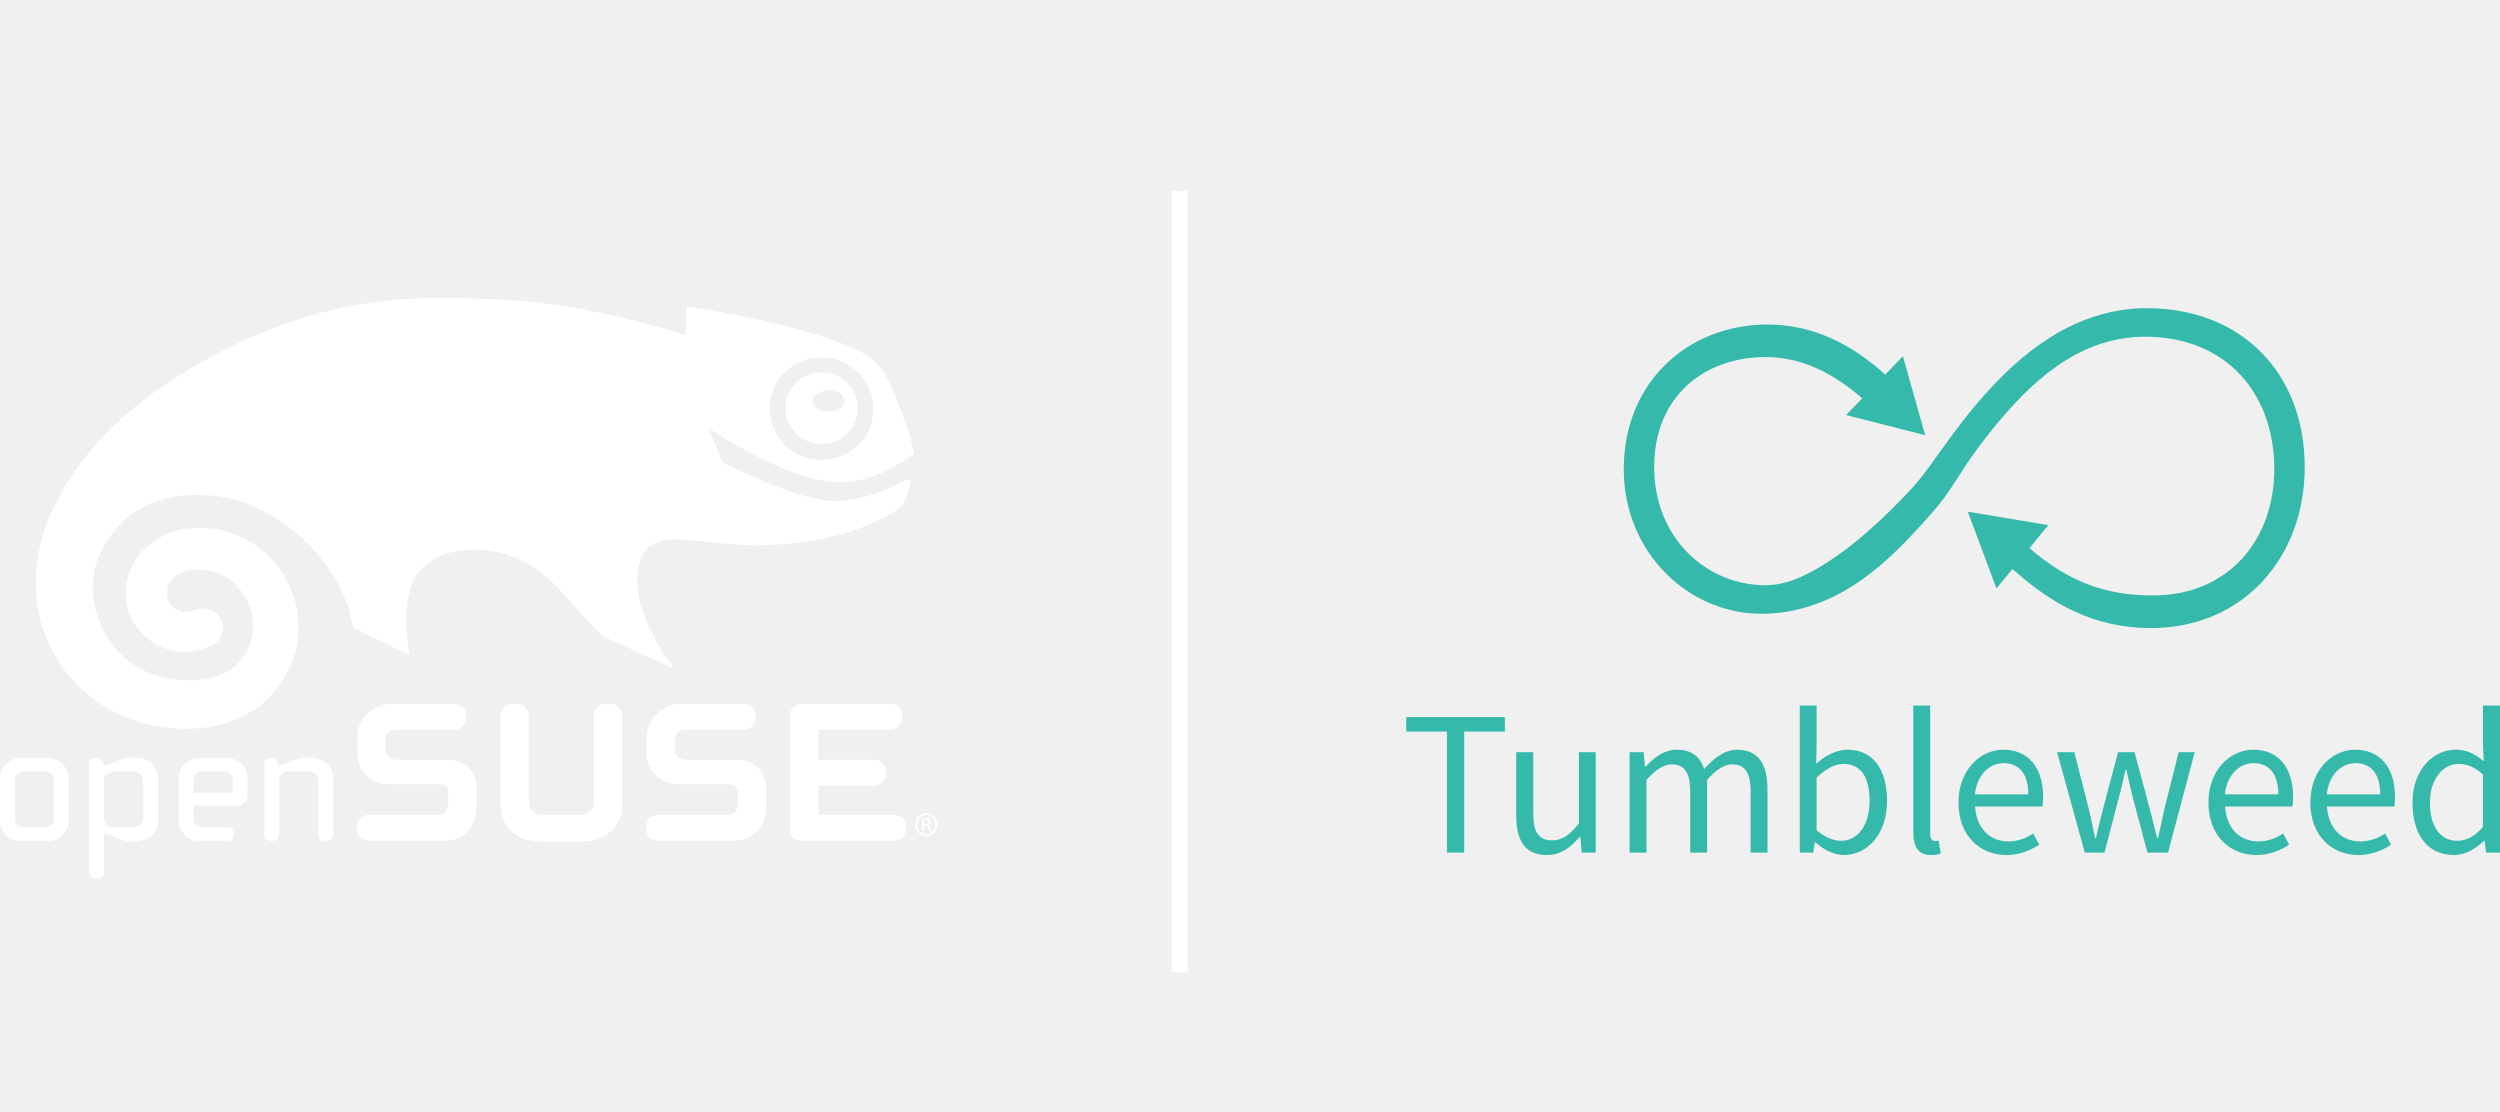
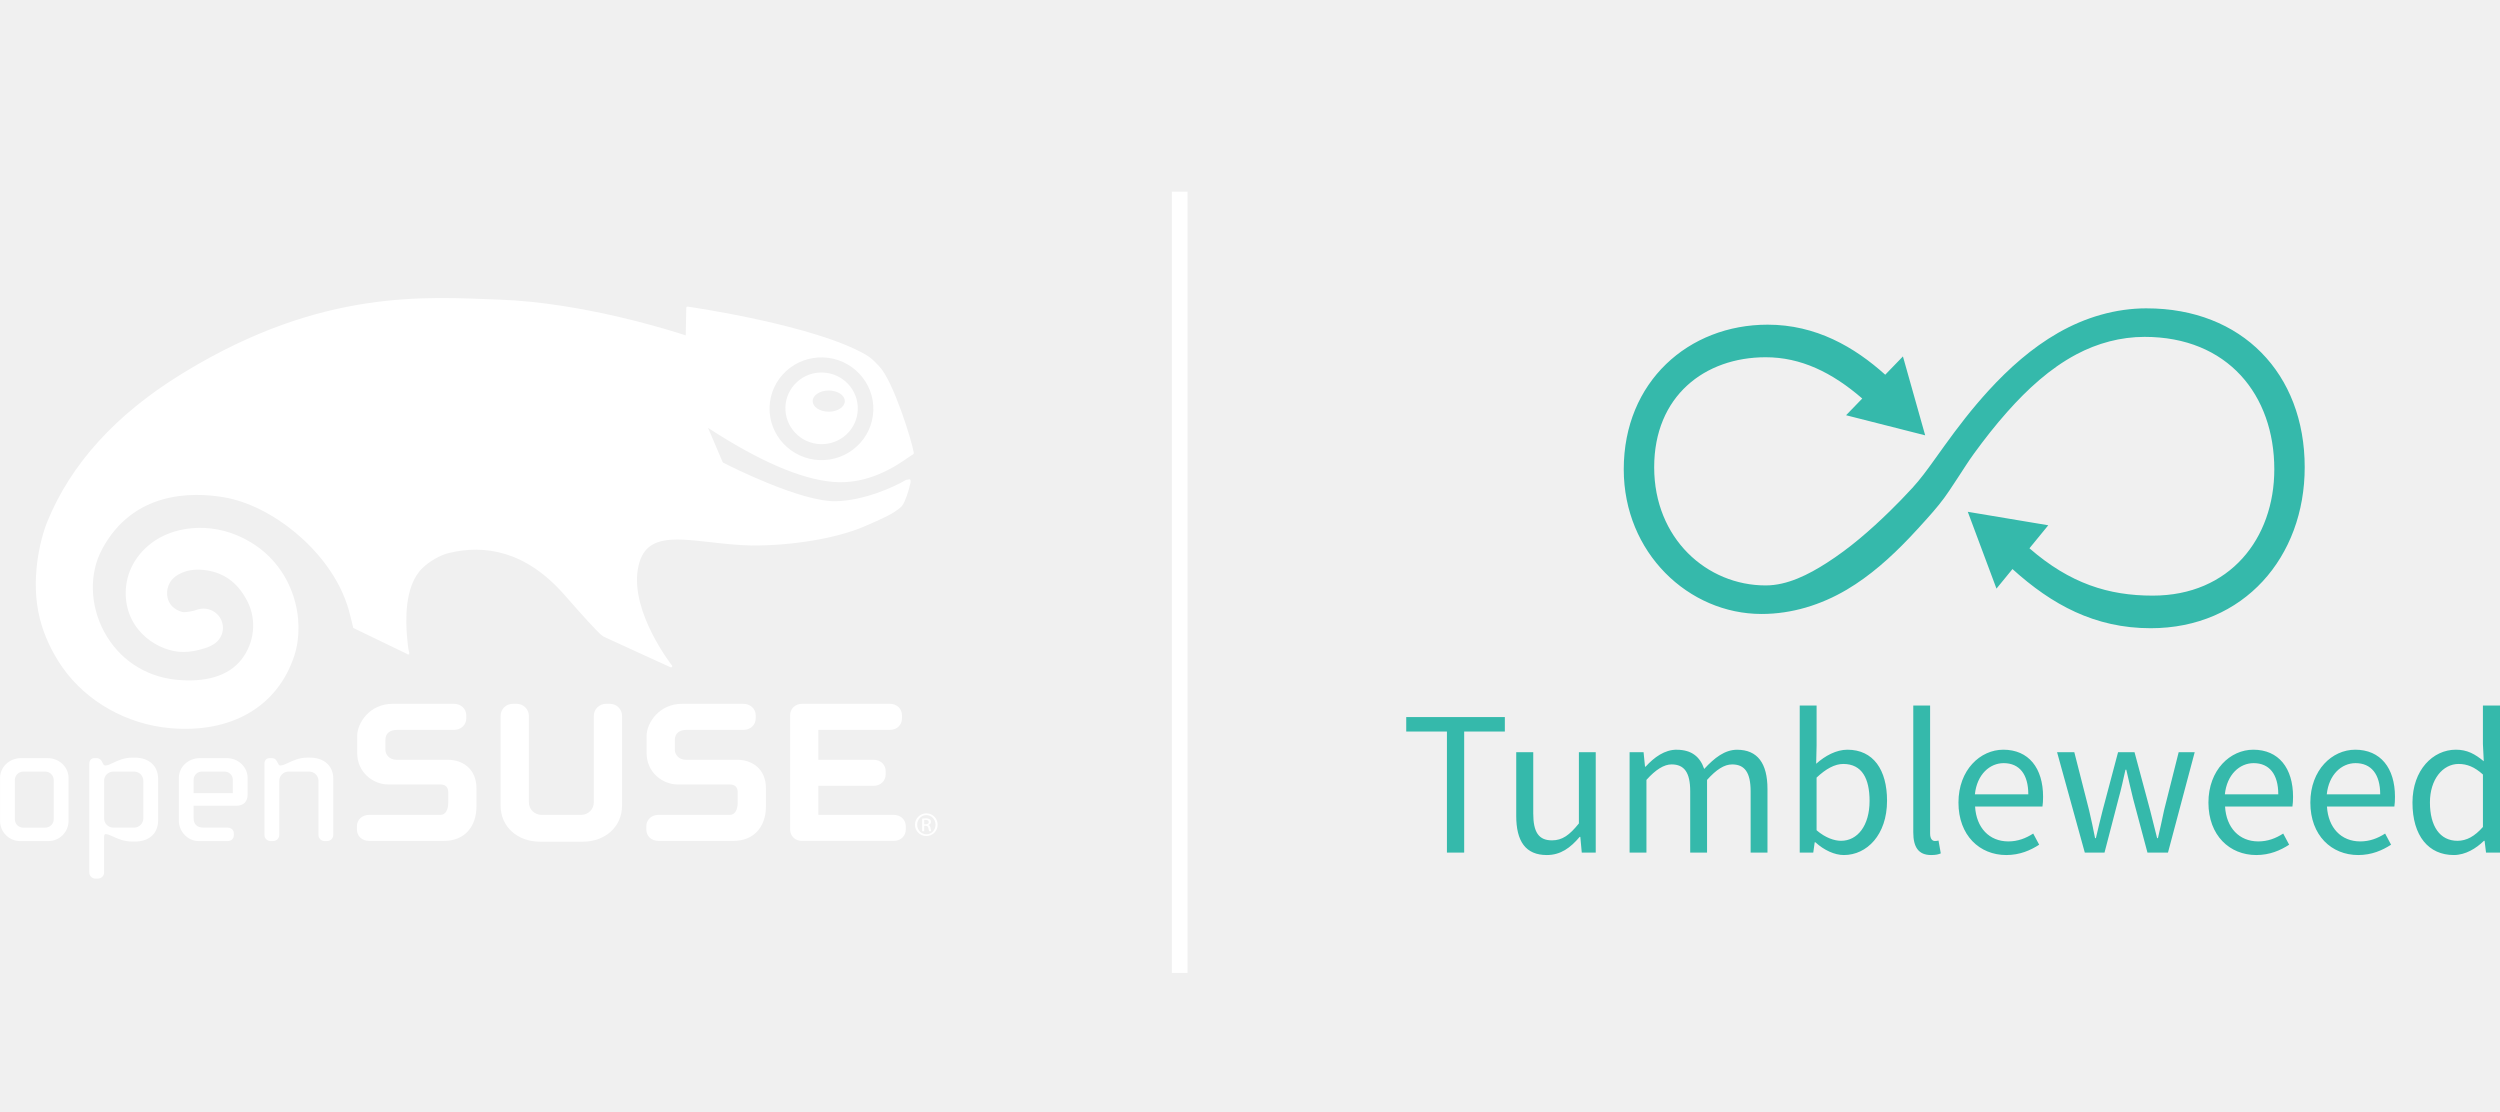
- <svg xmlns="http://www.w3.org/2000/svg" id="svg8" version="1.1" viewBox="0 0 180 80" preserveAspectRatio="xMidYMid meet" height="80" width="180">
-   <defs id="defs2" />
-   <g transform="translate(0,-1042.52)" id="layer1">
-     <g transform="matrix(0.2109375,0,0,0.2086679,-0.107035,1063.614)" id="g887">
-       <path id="Geeko" style="fill:#ffffff" d="m 281.365,27.426 c -3.311,-0.119 -6.451,1.051 -8.85,3.301 -2.399,2.25 -3.815,5.298 -3.915,8.599 -0.23,6.821 5.111,12.559 11.916,12.81 3.31,0.1 6.465,-1.07 8.878,-3.32 2.41,-2.261 3.795,-5.311 3.901,-8.599 0.23,-6.819 -5.109,-12.549 -11.93,-12.791 z m 2.02,13.512 c -3.031,0 -5.479,-1.64 -5.479,-3.65 0,-2.029 2.448,-3.66 5.479,-3.66 3.031,0 5.486,1.631 5.486,3.66 -0.002,2.01 -2.457,3.65 -5.486,3.65 z m 27.153,15.799 c 0.805,-0.531 1.396,-0.972 1.645,-1.07 l 0.268,-0.419 c -0.68,-4.279 -7.059,-25.029 -11.884,-30.019 -1.329,-1.359 -2.394,-2.699 -4.55,-3.96 C 278.564,11.098 237.155,4.96 235.216,4.679 l -0.33,0.091 -0.125,0.3 c 0,0 -0.16,8.58 -0.184,9.539 -4.229,-1.421 -34.972,-11.351 -63.791,-12.351 -24.44,-0.859 -60.033,-4.02 -107.196,24.98 l -1.394,0.868 C 40.006,41.948 24.686,59.017 16.678,78.846 c -2.512,6.24 -5.889,20.32 -2.541,33.569 1.442,5.791 4.13,11.611 7.756,16.819 8.194,11.77 21.944,19.58 36.749,20.899 20.904,1.87 36.733,-7.519 42.363,-25.099 3.871,-12.13 0,-29.928 -14.839,-39.008 C 74.094,78.636 61.115,80.316 53.586,85.297 47.055,89.627 43.356,96.357 43.421,103.747 c 0.151,13.11 11.444,20.078 19.564,20.099 2.359,0 4.728,-0.41 7.4,-1.28 0.951,-0.289 1.845,-0.649 2.831,-1.259 l 0.309,-0.181 0.195,-0.13 -0.065,0.039 c 1.85,-1.261 2.964,-3.311 2.964,-5.511 0,-0.6 -0.084,-1.208 -0.256,-1.821 -0.959,-3.32 -4.239,-5.328 -7.638,-4.709 l -0.46,0.109 -0.621,0.189 -0.901,0.31 c -1.87,0.46 -3.269,0.5 -3.569,0.51 -0.951,-0.061 -5.625,-1.461 -5.625,-6.58 v -0.07 c 0,-1.88 0.754,-3.199 1.17,-3.92 1.454,-2.28 5.435,-4.518 10.814,-4.05 7.059,0.61 12.149,4.23 15.52,11.06 3.129,6.349 2.31,14.159 -2.11,19.88 -4.39,5.668 -12.205,8.078 -22.598,6.959 -10.481,-1.159 -19.34,-7.191 -24.303,-16.579 -4.856,-9.178 -5.121,-20.059 -0.686,-28.418 10.609,-20.029 30.649,-19.82 41.637,-17.921 16.26,2.82 34.758,17.819 41.319,35.139 1.059,2.761 1.6,4.949 2.071,6.951 l 0.709,2.99 18.37,8.969 0.24,0.181 0.445,-0.04 0.081,-0.53 c -0.114,-0.41 -0.381,-0.789 -0.805,-5.93 -0.349,-4.562 -1.059,-17.051 5.228,-23.24 2.441,-2.419 6.161,-4.578 9.099,-5.269 12.04,-2.941 26.159,-0.912 39.507,14.539 6.91,7.98 10.279,11.619 11.97,13.249 l 0.589,0.531 0.695,0.519 c 0.554,0.302 22.954,10.621 22.954,10.621 l 0.461,-0.11 0.009,-0.479 c -0.149,-0.17 -14.199,-18.328 -11.698,-33.279 1.97,-11.909 11.447,-10.83 24.558,-9.35 4.279,0.5 9.152,1.059 14.196,1.172 14.083,0.089 29.254,-2.512 38.604,-6.602 6.049,-2.629 9.909,-4.379 12.328,-6.579 0.87,-0.721 1.321,-1.891 1.791,-3.15 l 0.33,-0.831 c 0.391,-1.021 0.966,-3.171 1.219,-4.35 0.102,-0.519 0.161,-1.068 -0.209,-1.359 l -1.294,0.24 c -4.106,2.471 -14.369,7.15 -23.965,7.35 -11.914,0.24 -35.898,-11.981 -38.399,-13.28 l -0.24,-0.279 c -0.589,-1.44 -4.19,-9.95 -4.96,-11.749 17.27,11.379 31.594,17.668 42.559,18.638 12.207,1.087 21.722,-5.574 25.785,-8.422 z M 263.191,39.298 c 0.175,-4.73 2.155,-9.12 5.614,-12.34 3.46,-3.231 7.975,-4.9 12.708,-4.749 9.76,0.349 17.43,8.589 17.095,18.338 -0.184,4.73 -2.164,9.12 -5.614,12.33 -3.46,3.25 -7.964,4.92 -12.719,4.76 -9.75,-0.36 -17.411,-8.58 -17.084,-18.338 z" />
-       <path style="fill:#ffffff" d="m 134.486,141.732 c -7.784,0 -12.065,6.58 -12.065,11.13 v 5.84 c 0,6.7 5.474,10.851 10.549,10.851 h 17.819 c 2.245,0 2.715,1.47 2.715,2.71 v 3.769 c 0,0.4 -0.081,4.02 -2.715,4.02 h -24.303 c -2.415,0 -4.16,1.68 -4.16,3.979 v 1.042 c 0,2.291 1.745,3.96 4.16,3.96 h 25.624 c 6.698,0 11.019,-4.66 11.019,-11.879 v -6.302 c 0,-6.779 -4.87,-9.809 -9.706,-9.809 h -17.533 c -2.64,0 -3.836,-1.98 -3.836,-3.38 v -3.48 c 0,-2.191 1.464,-3.46 4.025,-3.46 h 19.408 c 2.38,0 4.171,-1.71 4.171,-3.971 v -1.04 c 0,-2.269 -1.821,-3.981 -4.251,-3.981 z" id="path865" />
-       <path style="fill:#ffffff" d="m 207.349,141.732 c -2.301,0 -4.155,1.87 -4.155,4.171 v 29.838 c 0,2.39 -1.95,4.311 -4.311,4.311 h -13.545 c -2.369,0 -4.309,-1.92 -4.309,-4.311 v -29.838 c 0,-2.301 -1.87,-4.171 -4.169,-4.171 h -1.31 c -2.334,0 -4.171,1.842 -4.171,4.171 v 30.968 c 0,7.21 5.674,12.44 13.489,12.44 h 14.485 c 7.805,0 13.475,-5.228 13.475,-12.44 v -30.968 c 0,-2.329 -1.829,-4.171 -4.16,-4.171 z" id="path867" />
-       <path style="fill:#ffffff" d="m 233.281,141.732 c -7.78,0 -12.074,6.58 -12.074,11.13 v 5.84 c 0,6.7 5.484,10.851 10.563,10.851 h 17.814 c 2.248,0 2.72,1.47 2.72,2.71 v 3.769 c 0,0.4 -0.081,4.02 -2.72,4.02 h -24.314 c -2.405,0 -4.16,1.68 -4.16,3.979 v 1.042 c 0,2.291 1.756,3.96 4.16,3.96 h 25.633 c 6.7,0 11.041,-4.66 11.041,-11.879 v -6.302 c 0,-6.779 -4.885,-9.809 -9.72,-9.809 h -17.533 c -2.647,0 -3.839,-1.98 -3.839,-3.38 v -3.48 c 0,-2.191 1.464,-3.46 4.025,-3.46 h 19.419 c 2.375,0 4.158,-1.71 4.158,-3.971 v -1.04 c 0,-2.269 -1.819,-3.981 -4.26,-3.981 z" id="path869" />
-       <path style="fill:#ffffff" d="m 274.246,141.732 c -2.31,0 -4.055,1.712 -4.055,3.981 v 39.358 c 0,2.259 1.705,3.96 3.964,3.96 h 31.364 c 2.415,0 4.16,-1.67 4.16,-3.96 v -1.042 c 0,-2.299 -1.745,-3.979 -4.16,-3.979 0,0 -24.533,0 -25.687,0 0,-1.021 0,-9.011 0,-10.02 1.144,0 18.822,0 18.822,0 2.41,0 4.16,-1.691 4.16,-3.981 v -1.04 c 0,-2.301 -1.75,-3.971 -4.16,-3.971 0,0 -17.679,0 -18.822,0 0,-1.03 0,-9.29 0,-10.32 1.144,0 24.382,0 24.382,0 2.406,0 4.16,-1.659 4.16,-3.971 v -1.04 c 0,-2.301 -1.754,-3.981 -4.16,-3.981 h -29.968 z" id="path871" />
-       <g style="fill:#ffffff" transform="matrix(1.753857,0,0,1.753857,-853.9525,-548.7525)" id="g881">
-         <path style="fill:#ffffff" d="m 491.254,404.369 c -2.241,0 -4.065,1.744 -4.065,3.894 v 8.461 c 0,2.184 1.765,3.963 3.929,3.963 h 5.473 c 2.164,0 3.929,-1.779 3.929,-3.963 v -8.461 c 0,-2.149 -1.825,-3.894 -4.065,-3.894 z m -1.184,12.019 v -7.726 c 0,-0.906 0.744,-1.647 1.654,-1.647 h 4.264 c 0.89,0 1.648,0.758 1.648,1.647 v 7.726 c 0,0.912 -0.738,1.653 -1.648,1.653 h -4.296 c -0.912,0 -1.622,-0.725 -1.622,-1.653 z" id="path873" />
-         <path style="fill:#ffffff" d="m 512.91,404.271 c -1.578,0 -2.768,0.564 -3.723,1.026 -0.582,0.279 -1.086,0.52 -1.477,0.52 -0.177,0 -0.328,-0.08 -0.408,-0.211 l -0.364,-0.696 c -0.091,-0.183 -0.456,-0.541 -0.907,-0.541 h -0.541 c -0.52,0 -0.936,0.467 -0.936,1.037 v 21.461 c 0,0.673 0.531,1.203 1.203,1.203 h 0.468 c 0.667,0 1.209,-0.536 1.209,-1.203 v -7.121 c 0,-0.211 0.137,-0.439 0.276,-0.439 0.391,0 0.895,0.229 1.477,0.496 0.955,0.439 2.145,0.98 3.723,0.98 h 0.505 c 2.794,0 4.532,-1.597 4.532,-4.162 v -8.192 c 0,-2.526 -1.775,-4.157 -4.532,-4.157 h -0.505 z m -5.475,11.952 v -7.39 c 0,-1.021 0.798,-1.818 1.818,-1.818 h 3.997 c 1.021,0 1.818,0.798 1.818,1.818 v 7.39 c 0,1.003 -0.818,1.818 -1.818,1.818 h -3.997 c -1.001,0 -1.818,-0.815 -1.818,-1.818 z" id="path875" />
-         <path style="fill:#ffffff" d="m 526.044,404.369 c -2.241,0 -4.06,1.744 -4.06,3.894 v 8.398 c 0,2.178 1.768,4.025 3.854,4.025 h 5.647 c 0.698,0 1.203,-0.484 1.203,-1.141 v -0.37 c 0,-0.661 -0.505,-1.135 -1.203,-1.135 h -4.639 c -1.3,0 -1.986,-0.639 -1.986,-1.854 0,0 0,-2.115 0,-2.457 0.379,0 8.369,0 8.369,0 1.346,0 2.142,-0.821 2.142,-2.212 v -3.256 c 0,-2.149 -1.822,-3.894 -4.054,-3.894 h -5.273 z m -1.183,4.265 c 0,-0.907 0.713,-1.619 1.621,-1.619 h 4.396 c 0.906,0 1.613,0.712 1.613,1.619 0,0 0,2.28 0,2.622 -0.364,0 -7.258,0 -7.631,0 10e-4,-0.342 10e-4,-2.622 10e-4,-2.622 z" id="path877" />
-         <path style="fill:#ffffff" d="m 546.997,404.271 c -1.573,0 -2.76,0.564 -3.718,1.021 -0.596,0.28 -1.105,0.525 -1.521,0.525 -0.183,0 -0.257,-0.023 -0.399,-0.269 l -0.331,-0.604 c -0.19,-0.382 -0.513,-0.575 -0.949,-0.575 h -0.465 c -0.562,0 -0.972,0.438 -0.972,1.037 v 14.077 c 0,0.667 0.527,1.203 1.206,1.203 h 0.465 c 0.667,0 1.211,-0.542 1.211,-1.203 v -10.65 c 0,-0.998 0.815,-1.818 1.813,-1.818 h 3.999 c 1.001,0 1.816,0.82 1.816,1.818 v 10.65 c 0,0.667 0.53,1.203 1.203,1.203 h 0.47 c 0.667,0 1.209,-0.542 1.209,-1.203 v -11.055 c 0,-2.526 -1.776,-4.157 -4.535,-4.157 z" id="path879" />
-       </g>
-       <g style="fill:#ffffff" transform="matrix(1.753857,0,0,1.753857,-853.9525,-548.7525)" id="g885">
-         <path style="fill:#ffffff" d="m 667.456,415.229 c 1.218,0 2.188,0.99 2.188,2.229 0,1.257 -0.971,2.237 -2.198,2.237 -1.218,0 -2.208,-0.98 -2.208,-2.237 0,-1.238 0.99,-2.229 2.208,-2.229 z m -0.01,0.346 c -0.98,0 -1.782,0.842 -1.782,1.882 0,1.06 0.802,1.891 1.792,1.891 0.99,0.011 1.782,-0.831 1.782,-1.881 0,-1.05 -0.792,-1.892 -1.782,-1.892 z m -0.416,3.179 h -0.396 v -2.485 c 0.208,-0.03 0.406,-0.06 0.703,-0.06 0.377,0 0.624,0.079 0.772,0.188 0.149,0.108 0.229,0.276 0.229,0.515 0,0.326 -0.218,0.524 -0.485,0.604 v 0.021 c 0.218,0.039 0.366,0.237 0.416,0.604 0.06,0.387 0.118,0.535 0.158,0.614 h -0.416 c -0.06,-0.079 -0.119,-0.307 -0.168,-0.634 -0.06,-0.316 -0.218,-0.436 -0.535,-0.436 h -0.277 v 1.069 z m 0,-1.377 h 0.287 c 0.327,0 0.604,-0.118 0.604,-0.426 0,-0.218 -0.158,-0.436 -0.604,-0.436 -0.129,0 -0.218,0.01 -0.287,0.021 z" id="path883" />
+ <svg xmlns="http://www.w3.org/2000/svg" version="1.1" width="180" height="80" viewBox="0 0 180 80">
+   <g transform="translate(0 -1042.5)">
+     <g transform="matrix(.21094 0 0 .20867 -.10704 1063.6)" fill="#fff">
+       <path id="a" d="m281.36 27.426c-3.311-0.119-6.451 1.051-8.85 3.301-2.399 2.25-3.815 5.298-3.915 8.599-0.23 6.821 5.111 12.559 11.916 12.81 3.309 0.1 6.465-1.07 8.878-3.32 2.41-2.261 3.795-5.311 3.901-8.599 0.23-6.819-5.109-12.549-11.93-12.791zm2.02 13.512c-3.031 0-5.479-1.64-5.479-3.65 0-2.029 2.448-3.66 5.479-3.66 3.031 0 5.486 1.631 5.486 3.66-2e-3 2.01-2.457 3.65-5.486 3.65zm27.153 15.799c0.805-0.531 1.396-0.972 1.645-1.07l0.268-0.419c-0.68-4.279-7.059-25.029-11.884-30.019-1.329-1.359-2.394-2.699-4.55-3.96-17.454-10.171-58.863-16.309-60.803-16.59l-0.33 0.091-0.125 0.3s-0.16 8.58-0.184 9.539c-4.229-1.421-34.972-11.351-63.791-12.351-24.44-0.859-60.033-4.02-107.2 24.98l-1.394 0.868c-22.19 13.841-37.51 30.91-45.518 50.739-2.511 6.24-5.889 20.32-2.541 33.569 1.442 5.791 4.13 11.611 7.756 16.819 8.194 11.77 21.944 19.58 36.749 20.899 20.904 1.87 36.733-7.519 42.363-25.099 3.871-12.13 0-29.928-14.839-39.008-12.07-7.391-25.049-5.711-32.578-0.73-6.531 4.33-10.23 11.06-10.165 18.451 0.151 13.11 11.444 20.078 19.564 20.099 2.359 0 4.728-0.41 7.399-1.28 0.951-0.289 1.845-0.649 2.831-1.259l0.309-0.181 0.195-0.13-0.065 0.039c1.85-1.261 2.964-3.311 2.964-5.511 0-0.6-0.084-1.208-0.256-1.821-0.959-3.32-4.239-5.328-7.638-4.709l-0.46 0.109-0.621 0.189-0.901 0.31c-1.87 0.46-3.269 0.5-3.569 0.51-0.951-0.061-5.625-1.461-5.625-6.58v-0.07c0-1.88 0.754-3.199 1.17-3.92 1.454-2.28 5.435-4.518 10.814-4.05 7.059 0.61 12.149 4.23 15.52 11.06 3.129 6.349 2.31 14.159-2.11 19.88-4.39 5.668-12.205 8.078-22.598 6.959-10.481-1.159-19.34-7.191-24.303-16.579-4.856-9.178-5.121-20.059-0.686-28.418 10.609-20.029 30.649-19.82 41.637-17.921 16.26 2.82 34.758 17.819 41.319 35.139 1.059 2.761 1.599 4.949 2.071 6.95l0.709 2.99 18.37 8.969 0.24 0.181 0.445-0.04 0.081-0.53c-0.114-0.41-0.381-0.789-0.805-5.93-0.349-4.562-1.059-17.051 5.228-23.24 2.441-2.419 6.161-4.578 9.099-5.269 12.04-2.941 26.159-0.912 39.507 14.539 6.91 7.98 10.279 11.619 11.97 13.249l0.589 0.531 0.695 0.519c0.554 0.302 22.954 10.621 22.954 10.621l0.461-0.11 9e-3 -0.479c-0.149-0.17-14.199-18.328-11.698-33.279 1.97-11.909 11.447-10.83 24.558-9.35 4.279 0.5 9.152 1.059 14.196 1.172 14.083 0.089 29.254-2.511 38.604-6.601 6.049-2.629 9.909-4.379 12.328-6.579 0.87-0.721 1.321-1.891 1.791-3.15l0.33-0.831c0.391-1.021 0.966-3.171 1.219-4.35 0.102-0.519 0.161-1.068-0.209-1.359l-1.294 0.24c-4.106 2.471-14.369 7.151-23.965 7.35-11.914 0.24-35.898-11.981-38.399-13.28l-0.24-0.279c-0.589-1.44-4.19-9.95-4.96-11.749 17.27 11.379 31.594 17.668 42.559 18.638 12.207 1.087 21.722-5.574 25.785-8.422zm-47.347-17.439c0.175-4.73 2.155-9.12 5.614-12.34 3.46-3.231 7.975-4.9 12.708-4.749 9.76 0.349 17.43 8.589 17.095 18.338-0.184 4.73-2.164 9.12-5.614 12.33-3.46 3.25-7.964 4.92-12.719 4.76-9.75-0.36-17.411-8.58-17.084-18.338z" />
+       <path d="m134.49 141.73c-7.784 0-12.065 6.58-12.065 11.13v5.84c0 6.7 5.474 10.851 10.549 10.851h17.819c2.245 0 2.715 1.47 2.715 2.71v3.769c0 0.4-0.081 4.02-2.715 4.02h-24.303c-2.415 0-4.16 1.68-4.16 3.979v1.042c0 2.291 1.745 3.96 4.16 3.96h25.624c6.698 0 11.019-4.66 11.019-11.879v-6.302c0-6.779-4.87-9.809-9.706-9.809h-17.533c-2.64 0-3.836-1.98-3.836-3.38v-3.48c0-2.191 1.464-3.46 4.025-3.46h19.408c2.38 0 4.171-1.71 4.171-3.971v-1.04c0-2.269-1.821-3.981-4.251-3.981z" />
+       <path d="m207.35 141.73c-2.301 0-4.155 1.87-4.155 4.171v29.838c0 2.39-1.95 4.311-4.311 4.311h-13.545c-2.369 0-4.309-1.921-4.309-4.311v-29.838c0-2.301-1.87-4.171-4.169-4.171h-1.31c-2.334 0-4.171 1.842-4.171 4.171v30.968c0 7.21 5.674 12.44 13.489 12.44h14.485c7.805 0 13.475-5.228 13.475-12.44v-30.968c0-2.329-1.829-4.171-4.16-4.171z" />
+       <path d="m233.28 141.73c-7.78 0-12.074 6.58-12.074 11.13v5.84c0 6.7 5.484 10.851 10.563 10.851h17.814c2.248 0 2.72 1.47 2.72 2.71v3.769c0 0.4-0.081 4.02-2.72 4.02h-24.314c-2.405 0-4.16 1.68-4.16 3.979v1.042c0 2.291 1.756 3.96 4.16 3.96h25.633c6.7 0 11.041-4.66 11.041-11.879v-6.302c0-6.779-4.885-9.809-9.72-9.809h-17.533c-2.647 0-3.839-1.98-3.839-3.38v-3.48c0-2.191 1.464-3.46 4.025-3.46h19.419c2.375 0 4.158-1.71 4.158-3.971v-1.04c0-2.269-1.819-3.981-4.26-3.981z" />
+       <path d="m274.25 141.73c-2.31 0-4.055 1.712-4.055 3.981v39.358c0 2.259 1.705 3.96 3.964 3.96h31.364c2.415 0 4.16-1.67 4.16-3.96v-1.042c0-2.299-1.745-3.979-4.16-3.979h-25.687v-10.02h18.822c2.41 0 4.16-1.691 4.16-3.981v-1.04c0-2.301-1.75-3.971-4.16-3.971h-18.822v-10.32h24.382c2.406 0 4.16-1.659 4.16-3.971v-1.04c0-2.301-1.754-3.981-4.16-3.981h-29.968z" />
+       <g transform="matrix(1.7539 0 0 1.7539 -853.95 -548.75)">
+         <path d="m491.25 404.37c-2.241 0-4.065 1.744-4.065 3.894v8.461c0 2.184 1.765 3.963 3.929 3.963h5.473c2.164 0 3.929-1.779 3.929-3.963v-8.461c0-2.149-1.825-3.894-4.065-3.894zm-1.184 12.019v-7.726c0-0.906 0.744-1.647 1.654-1.647h4.264c0.89 0 1.648 0.758 1.648 1.647v7.726c0 0.912-0.738 1.653-1.648 1.653h-4.296c-0.912 0-1.622-0.725-1.622-1.653z" />
+         <path d="m512.91 404.27c-1.578 0-2.768 0.564-3.723 1.026-0.582 0.279-1.086 0.52-1.477 0.52-0.177 0-0.328-0.08-0.408-0.211l-0.364-0.696c-0.091-0.183-0.456-0.541-0.907-0.541h-0.541c-0.52 0-0.936 0.467-0.936 1.037v21.461c0 0.673 0.531 1.203 1.203 1.203h0.468c0.667 0 1.209-0.536 1.209-1.203v-7.121c0-0.211 0.137-0.439 0.276-0.439 0.391 0 0.895 0.229 1.477 0.496 0.955 0.439 2.145 0.98 3.723 0.98h0.505c2.794 0 4.532-1.597 4.532-4.162v-8.192c0-2.526-1.775-4.157-4.532-4.157h-0.505zm-5.475 11.952v-7.39c0-1.021 0.798-1.818 1.818-1.818h3.997c1.021 0 1.818 0.798 1.818 1.818v7.39c0 1.003-0.818 1.818-1.818 1.818h-3.997c-1.001 0-1.818-0.815-1.818-1.818z" />
+         <path d="m526.04 404.37c-2.241 0-4.06 1.744-4.06 3.894v8.398c0 2.178 1.768 4.025 3.854 4.025h5.647c0.698 0 1.203-0.484 1.203-1.141v-0.37c0-0.661-0.505-1.135-1.203-1.135h-4.639c-1.3 0-1.986-0.639-1.986-1.854v-2.457h8.369c1.346 0 2.142-0.821 2.142-2.212v-3.256c0-2.149-1.822-3.894-4.054-3.894h-5.273zm-1.183 4.265c0-0.907 0.713-1.619 1.621-1.619h4.396c0.906 0 1.613 0.712 1.613 1.619v2.622h-7.631c1e-3 -0.342 1e-3 -2.622 1e-3 -2.622z" />
+         <path d="m547 404.27c-1.573 0-2.76 0.564-3.718 1.021-0.596 0.28-1.105 0.525-1.521 0.525-0.183 0-0.257-0.023-0.399-0.269l-0.331-0.604c-0.19-0.382-0.513-0.575-0.949-0.575h-0.465c-0.562 0-0.972 0.438-0.972 1.037v14.077c0 0.667 0.527 1.203 1.206 1.203h0.465c0.667 0 1.211-0.542 1.211-1.203v-10.65c0-0.998 0.815-1.818 1.813-1.818h3.999c1.001 0 1.816 0.82 1.816 1.818v10.65c0 0.667 0.53 1.203 1.203 1.203h0.47c0.667 0 1.209-0.542 1.209-1.203v-11.055c0-2.526-1.776-4.157-4.535-4.157z" />
+         <path d="m667.46 415.23c1.218 0 2.188 0.99 2.188 2.229 0 1.257-0.971 2.237-2.198 2.237-1.218 0-2.208-0.98-2.208-2.237 0-1.238 0.99-2.229 2.208-2.229zm-0.01 0.346c-0.98 0-1.782 0.842-1.782 1.882 0 1.06 0.802 1.891 1.792 1.891 0.99 0.011 1.782-0.831 1.782-1.881s-0.792-1.892-1.782-1.892zm-0.416 3.179h-0.396v-2.485c0.208-0.03 0.406-0.06 0.703-0.06 0.377 0 0.624 0.079 0.772 0.188 0.149 0.108 0.229 0.276 0.229 0.515 0 0.326-0.218 0.524-0.485 0.604v0.021c0.218 0.039 0.366 0.237 0.416 0.604 0.06 0.387 0.118 0.535 0.158 0.614h-0.416c-0.06-0.079-0.119-0.307-0.168-0.634-0.06-0.316-0.218-0.436-0.535-0.436h-0.277v1.069zm0-1.377h0.287c0.327 0 0.604-0.118 0.604-0.426 0-0.218-0.158-0.436-0.604-0.436-0.129 0-0.218 0.01-0.287 0.021z" />
      </g>
    </g>
-     <path id="path910" d="m 84.938,1056.27 -2e-6,56.25" style="fill:none;stroke:#ffffff;stroke-width:1.125px;stroke-linecap:butt;stroke-linejoin:miter;stroke-opacity:1" />
-     <path style="fill:#35b9ab;fill-opacity:1;stroke-width:0.513" d="m 154.559,1064.707 c -2.247,0 -4.431,0.652 -6.377,1.767 -1.892,1.083 -3.541,2.553 -5.01,4.158 a 35.743,35.933 0 0 0 -1.674,1.975 56.675,56.976 0 0 0 -1.501,2 c -0.248,0.344 -0.495,0.689 -0.742,1.034 -0.493,0.689 -0.995,1.378 -1.569,2.002 a 43.894,44.127 0 0 1 -1.635,1.685 c -1.394,1.362 -2.883,2.657 -4.526,3.708 -1.3,0.831 -2.82,1.622 -4.398,1.622 -4.232,0 -8.026,-3.373 -8.026,-8.508 0,-5.134 3.648,-7.921 8.026,-7.921 2.537,0 4.779,1.088 6.955,2.971 l -1.165,1.204 2.848,0.724 2.848,0.724 -0.801,-2.841 -0.801,-2.841 -1.274,1.318 c -2.226,-2.002 -4.993,-3.604 -8.466,-3.604 -5.692,0 -10.361,4.107 -10.361,10.415 0,6.015 4.669,10.415 9.923,10.415 2.174,0 4.278,-0.651 6.144,-1.755 1.673,-0.992 3.133,-2.3 4.474,-3.702 0.453,-0.473 0.892,-0.958 1.329,-1.446 0.566,-0.633 1.097,-1.26 1.571,-1.978 l 0.625,-0.946 c 0.383,-0.58 0.738,-1.155 1.149,-1.719 0.757,-1.04 1.551,-2.054 2.405,-3.014 1.432,-1.612 3.055,-3.113 4.967,-4.131 1.517,-0.807 3.195,-1.26 4.914,-1.26 5.983,0 9.339,4.181 9.339,9.535 0,4.988 -3.21,9.095 -8.755,9.095 -3.169,0 -5.948,-0.864 -8.875,-3.408 l 1.356,-1.658 -2.897,-0.484 -2.898,-0.484 1.032,2.765 1.033,2.765 1.152,-1.408 c 2.837,2.566 5.929,4.26 9.952,4.26 6.712,0 11.089,-5.135 11.089,-11.589 0,-6.748 -4.523,-11.442 -11.381,-11.442" id="path914" />
-     <path id="text927" transform="translate(0,1042.52)" d="M 129.582 50.797 L 129.582 61.385 L 130.557 61.385 L 130.66 60.641 L 130.705 60.641 C 131.341 61.221 132.096 61.562 132.762 61.562 C 134.404 61.562 135.867 60.121 135.867 57.652 C 135.867 55.422 134.877 53.979 133.014 53.979 C 132.215 53.979 131.415 54.41 130.764 54.99 L 130.795 53.682 L 130.795 50.797 L 129.582 50.797 z M 137.758 50.797 L 137.758 59.928 C 137.758 60.984 138.126 61.562 139.043 61.562 C 139.368 61.562 139.576 61.518 139.738 61.443 L 139.576 60.521 C 139.443 60.551 139.385 60.551 139.311 60.551 C 139.133 60.551 138.971 60.402 138.971 60.016 L 138.971 50.797 L 137.758 50.797 z M 178.771 50.797 L 178.771 53.578 L 178.832 54.811 C 178.196 54.29 177.649 53.979 176.82 53.979 C 175.178 53.979 173.699 55.436 173.699 57.785 C 173.699 60.194 174.867 61.562 176.672 61.562 C 177.515 61.562 178.284 61.087 178.846 60.537 L 178.891 60.537 L 178.994 61.385 L 180 61.385 L 180 50.797 L 178.771 50.797 z M 101.25 51.629 L 101.25 52.67 L 104.18 52.67 L 104.18 61.385 L 105.422 61.385 L 105.422 52.67 L 108.35 52.67 L 108.35 51.629 L 101.25 51.629 z M 120.719 53.979 C 119.861 53.979 119.108 54.513 118.486 55.197 L 118.441 55.197 L 118.338 54.156 L 117.332 54.156 L 117.332 61.385 L 118.545 61.385 L 118.545 56.15 C 119.211 55.407 119.817 55.035 120.35 55.035 C 121.267 55.035 121.695 55.614 121.695 56.967 L 121.695 61.385 L 122.908 61.385 L 122.908 56.15 C 123.574 55.407 124.151 55.035 124.713 55.035 C 125.615 55.035 126.045 55.614 126.045 56.967 L 126.045 61.385 L 127.258 61.385 L 127.258 56.805 C 127.258 54.961 126.548 53.979 125.068 53.979 C 124.196 53.979 123.456 54.543 122.701 55.361 C 122.405 54.499 121.813 53.979 120.719 53.979 z M 144.234 53.979 C 142.592 53.979 141.01 55.421 141.01 57.785 C 141.01 60.15 142.532 61.562 144.455 61.562 C 145.431 61.562 146.201 61.22 146.822 60.818 L 146.393 60.016 C 145.86 60.358 145.284 60.582 144.604 60.582 C 143.228 60.582 142.296 59.6 142.207 58.068 L 147.059 58.068 C 147.088 57.89 147.104 57.622 147.104 57.369 C 147.104 55.302 146.069 53.979 144.234 53.979 z M 162.232 53.979 C 160.591 53.979 159.008 55.421 159.008 57.785 C 159.008 60.15 160.532 61.562 162.455 61.562 C 163.431 61.562 164.199 61.22 164.82 60.818 L 164.393 60.016 C 163.86 60.358 163.282 60.582 162.602 60.582 C 161.226 60.582 160.294 59.6 160.205 58.068 L 165.057 58.068 C 165.086 57.89 165.102 57.622 165.102 57.369 C 165.102 55.302 164.067 53.979 162.232 53.979 z M 169.57 53.979 C 167.928 53.979 166.346 55.421 166.346 57.785 C 166.346 60.15 167.87 61.562 169.793 61.562 C 170.769 61.562 171.537 61.22 172.158 60.818 L 171.73 60.016 C 171.198 60.358 170.62 60.582 169.939 60.582 C 168.564 60.582 167.632 59.6 167.543 58.068 L 172.396 58.068 C 172.426 57.89 172.439 57.622 172.439 57.369 C 172.439 55.302 171.404 53.979 169.57 53.979 z M 109.168 54.156 L 109.168 58.736 C 109.168 60.58 109.848 61.562 111.371 61.562 C 112.362 61.562 113.073 61.042 113.738 60.254 L 113.783 60.254 L 113.887 61.385 L 114.893 61.385 L 114.893 54.156 L 113.68 54.156 L 113.68 59.287 C 112.999 60.135 112.482 60.506 111.742 60.506 C 110.796 60.506 110.395 59.927 110.395 58.574 L 110.395 54.156 L 109.168 54.156 z M 148.109 54.156 L 150.105 61.385 L 151.525 61.385 L 152.531 57.518 C 152.724 56.834 152.87 56.151 153.033 55.422 L 153.094 55.422 C 153.271 56.151 153.405 56.82 153.582 57.504 L 154.617 61.385 L 156.096 61.385 L 158.02 54.156 L 156.865 54.156 L 155.814 58.336 C 155.667 59.02 155.534 59.675 155.371 60.344 L 155.312 60.344 C 155.15 59.675 154.986 59.02 154.809 58.336 L 153.686 54.156 L 152.502 54.156 L 151.393 58.336 C 151.215 59.005 151.067 59.675 150.904 60.344 L 150.846 60.344 C 150.713 59.675 150.579 59.02 150.416 58.336 L 149.352 54.156 L 148.109 54.156 z M 144.264 54.945 C 145.388 54.945 146.039 55.734 146.039 57.191 L 142.193 57.191 C 142.341 55.764 143.258 54.945 144.264 54.945 z M 162.262 54.945 C 163.386 54.945 164.037 55.734 164.037 57.191 L 160.191 57.191 C 160.339 55.764 161.256 54.945 162.262 54.945 z M 169.6 54.945 C 170.724 54.945 171.375 55.734 171.375 57.191 L 167.529 57.191 C 167.677 55.764 168.594 54.945 169.6 54.945 z M 132.717 55.004 C 134.078 55.004 134.609 56.075 134.609 57.666 C 134.609 59.45 133.738 60.537 132.555 60.537 C 132.081 60.537 131.431 60.328 130.795 59.777 L 130.795 55.986 C 131.475 55.347 132.11 55.004 132.717 55.004 z M 177.027 55.004 C 177.619 55.004 178.165 55.213 178.771 55.764 L 178.771 59.541 C 178.18 60.21 177.603 60.537 176.938 60.537 C 175.68 60.537 174.955 59.496 174.955 57.771 C 174.955 56.121 175.874 55.004 177.027 55.004 z " style="font-style:normal;font-weight:normal;font-size:44.493px;line-height:1.25;font-family:sans-serif;letter-spacing:0px;word-spacing:0px;fill:#35b9ab;fill-opacity:1;stroke:none;stroke-width:1.112" />
+     <path d="m84.938 1056.3-2e-6 56.25" fill="none" stroke="#fff" stroke-width="1.125px" />
+     <path d="m154.56 1064.7c-2.247 0-4.431 0.652-6.377 1.767-1.892 1.083-3.541 2.553-5.01 4.158a35.743 35.933 0 0 0-1.674 1.975 56.675 56.976 0 0 0-1.502 2c-0.248 0.344-0.495 0.689-0.742 1.034-0.493 0.689-0.995 1.378-1.569 2.002a43.894 44.127 0 0 1-1.635 1.685c-1.395 1.362-2.883 2.657-4.526 3.708-1.3 0.831-2.82 1.622-4.398 1.622-4.232 0-8.026-3.373-8.026-8.508 0-5.134 3.648-7.921 8.026-7.921 2.537 0 4.779 1.088 6.955 2.971l-1.165 1.204 5.696 1.447-0.801-2.841-0.801-2.841-1.274 1.318c-2.226-2.002-4.993-3.604-8.466-3.604-5.692 0-10.361 4.107-10.361 10.415 0 6.015 4.669 10.415 9.923 10.415 2.174 0 4.278-0.651 6.144-1.755 1.673-0.992 3.134-2.3 4.474-3.702 0.453-0.473 0.892-0.958 1.329-1.446 0.566-0.633 1.097-1.26 1.571-1.978l0.625-0.946c0.383-0.58 0.738-1.155 1.149-1.719 0.757-1.04 1.551-2.054 2.405-3.014 1.432-1.612 3.055-3.113 4.967-4.131 1.517-0.807 3.195-1.26 4.914-1.26 5.983 0 9.339 4.181 9.339 9.535 0 4.988-3.21 9.095-8.755 9.095-3.169 0-5.948-0.864-8.875-3.408l1.356-1.658-5.795-0.969 1.032 2.765 1.033 2.765 1.152-1.408c2.837 2.566 5.929 4.26 9.952 4.26 6.712 0 11.089-5.135 11.089-11.589 0-6.748-4.523-11.442-11.381-11.442" fill="#35b9ab" stroke-width=".513" />
+     <path transform="translate(0 1042.5)" d="m129.58 50.797v10.588h0.975l0.104-0.744h0.045c0.636 0.58 1.391 0.922 2.057 0.922 1.642 0 3.106-1.442 3.106-3.91 0-2.231-0.99-3.674-2.853-3.674-0.799 0-1.599 0.432-2.25 1.012l0.031-1.309v-2.885h-1.213zm8.176 0v9.131c0 1.056 0.368 1.635 1.285 1.635 0.325 0 0.533-0.045 0.695-0.119l-0.162-0.922c-0.133 0.03-0.192 0.029-0.266 0.029-0.177 0-0.34-0.149-0.34-0.535v-9.219h-1.213zm41.014 0v2.781l0.061 1.232c-0.636-0.52-1.183-0.832-2.012-0.832-1.642 0-3.121 1.457-3.121 3.807 0 2.409 1.168 3.777 2.973 3.777 0.843 0 1.612-0.475 2.174-1.025h0.045l0.104 0.848h1.006v-10.588h-1.228zm-77.521 0.832v1.041h2.93v8.715h1.242v-8.715h2.928v-1.041h-7.1zm19.469 2.35c-0.858 0-1.611 0.535-2.232 1.219h-0.045l-0.104-1.041h-1.006v7.229h1.213v-5.234c0.666-0.744 1.272-1.115 1.805-1.115 0.917 0 1.346 0.578 1.346 1.932v4.418h1.213v-5.234c0.666-0.744 1.243-1.115 1.805-1.115 0.902 0 1.332 0.578 1.332 1.932v4.418h1.213v-4.58c0-1.844-0.71-2.826-2.189-2.826-0.873 0-1.613 0.565-2.367 1.383-0.296-0.862-0.888-1.383-1.982-1.383zm23.516 0c-1.642 0-3.225 1.442-3.225 3.807s1.522 3.777 3.445 3.777c0.976 0 1.746-0.343 2.367-0.744l-0.43-0.803c-0.533 0.342-1.109 0.566-1.789 0.566-1.376 0-2.308-0.982-2.397-2.514h4.852c0.03-0.178 0.045-0.446 0.045-0.699 0-2.067-1.035-3.391-2.869-3.391zm17.998 0c-1.642 0-3.225 1.442-3.225 3.807s1.524 3.777 3.447 3.777c0.976 0 1.744-0.343 2.365-0.744l-0.428-0.803c-0.533 0.342-1.111 0.566-1.791 0.566-1.376 0-2.308-0.982-2.397-2.514h4.852c0.03-0.178 0.045-0.446 0.045-0.699 0-2.067-1.035-3.391-2.869-3.391zm7.338 0c-1.642 0-3.225 1.442-3.225 3.807s1.524 3.777 3.447 3.777c0.976 0 1.744-0.343 2.365-0.744l-0.428-0.803c-0.532 0.342-1.111 0.566-1.791 0.566-1.376 0-2.308-0.982-2.397-2.514h4.854c0.03-0.178 0.043-0.446 0.043-0.699 0-2.067-1.035-3.391-2.869-3.391zm-60.402 0.178v4.58c0 1.844 0.68 2.826 2.203 2.826 0.991 0 1.702-0.52 2.367-1.309h0.045l0.104 1.131h1.006v-7.229h-1.213v5.131c-0.68 0.848-1.198 1.219-1.938 1.219-0.947 0-1.348-0.578-1.348-1.932v-4.418h-1.227zm38.941 0 1.996 7.229h1.42l1.006-3.867c0.192-0.684 0.339-1.367 0.502-2.096h0.061c0.177 0.729 0.311 1.398 0.488 2.082l1.035 3.881h1.478l1.924-7.229h-1.154l-1.051 4.18c-0.148 0.684-0.281 1.339-0.443 2.008h-0.059c-0.163-0.669-0.326-1.324-0.504-2.008l-1.123-4.18h-1.184l-1.109 4.18c-0.177 0.669-0.326 1.339-0.488 2.008h-0.059c-0.133-0.669-0.267-1.324-0.43-2.008l-1.065-4.18h-1.242zm-3.846 0.789c1.124 0 1.775 0.789 1.775 2.246h-3.846c0.148-1.427 1.065-2.246 2.07-2.246zm17.998 0c1.124 0 1.775 0.789 1.775 2.246h-3.846c0.148-1.427 1.065-2.246 2.07-2.246zm7.338 0c1.124 0 1.775 0.789 1.775 2.246h-3.846c0.148-1.427 1.065-2.246 2.07-2.246zm-36.883 0.059c1.361 0 1.893 1.071 1.893 2.662 0 1.784-0.871 2.871-2.055 2.871-0.473 0-1.124-0.21-1.76-0.76v-3.791c0.68-0.639 1.315-0.982 1.922-0.982zm44.311 0c0.592 0 1.138 0.21 1.744 0.76v3.777c-0.592 0.669-1.168 0.996-1.834 0.996-1.257 0-1.982-1.041-1.982-2.766 0-1.651 0.919-2.768 2.072-2.768z" fill="#35b9ab" />
  </g>
</svg>
